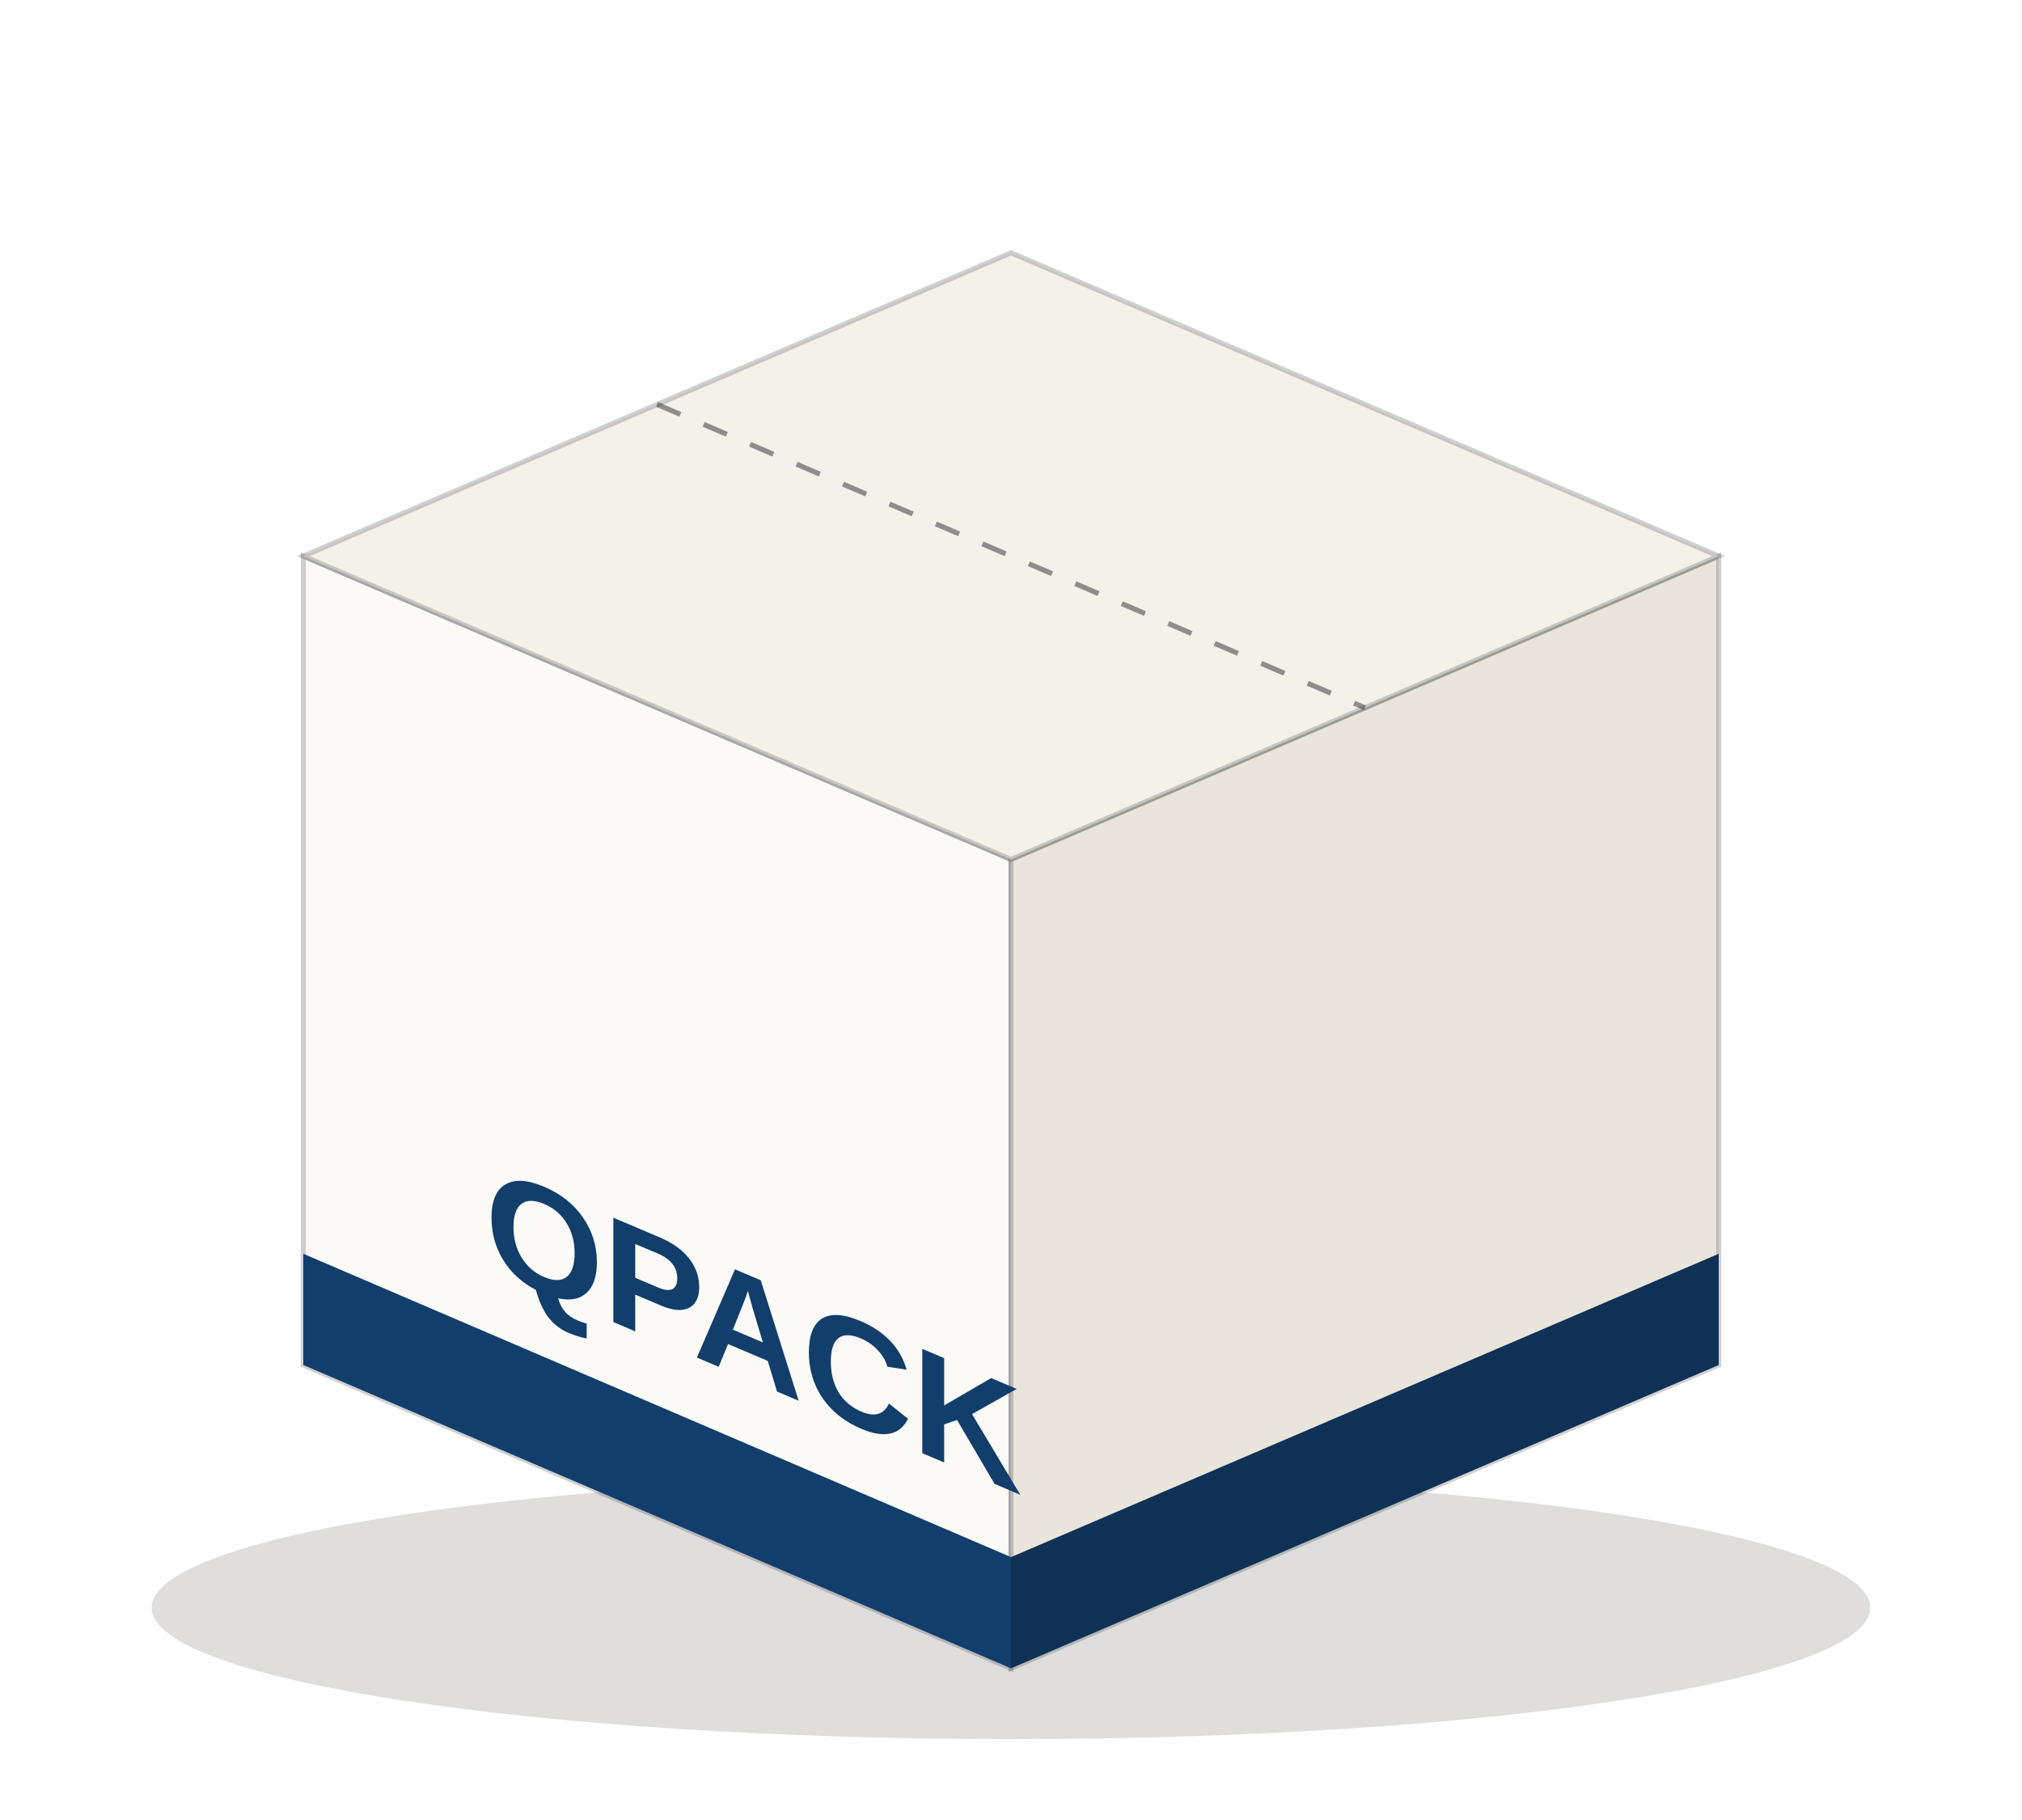
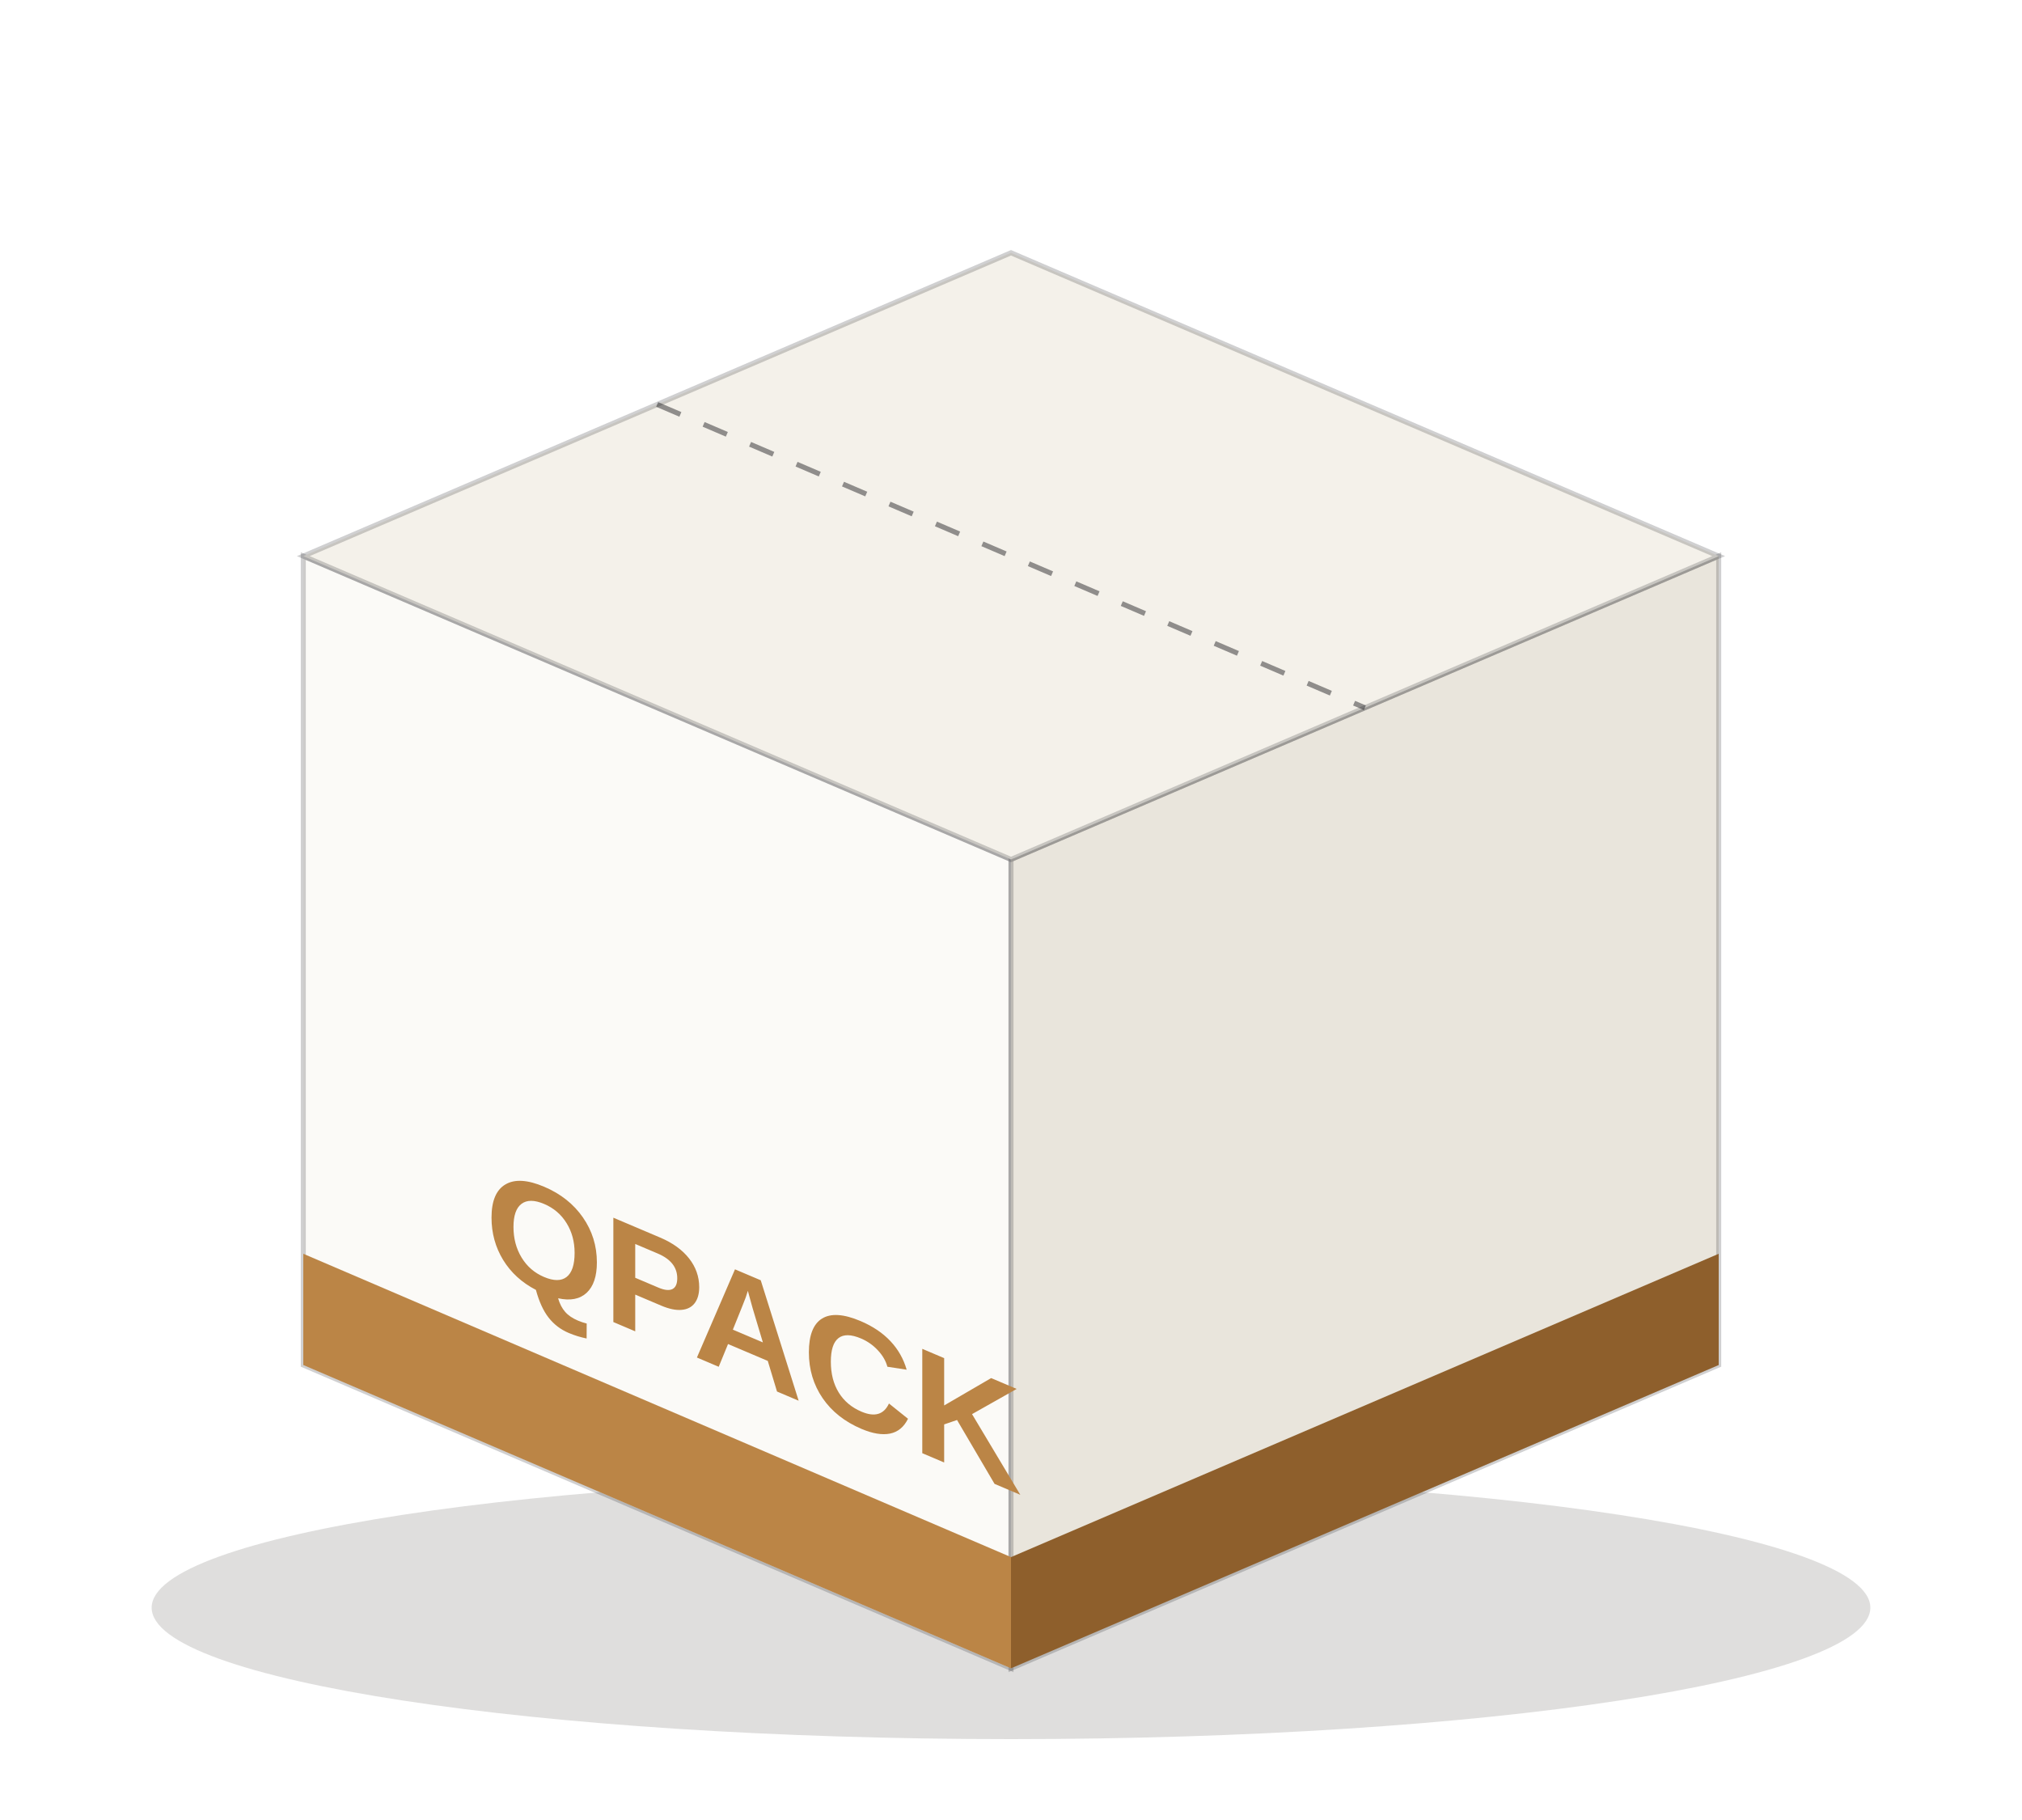
<svg xmlns="http://www.w3.org/2000/svg" viewBox="0 0 400 360">
  <ellipse cx="200" cy="318" rx="170" ry="26" fill="#14100a" opacity=".14" />
  <path d="M60 110 200 170v160L60 270z" fill="#FBFAF7" stroke="#141619" stroke-opacity=".2" />
  <path d="M200 170 340 110v160l-140 60z" fill="#E9E5DC" stroke="#141619" stroke-opacity=".2" />
  <path d="M60 110 200 50l140 60-140 60z" fill="#F4F1EA" stroke="#141619" stroke-opacity=".2" />
  <path d="M130 80l140 60M200 50v0" stroke="#141619" stroke-opacity=".45" stroke-dasharray="5 5" />
-   <path d="M60 248 200 308v22L60 270z" fill="#123E6B" />
-   <path d="M200 308l140-60v22l-140 60z" fill="#0e3155" />
-   <text x="96" y="210" font-family="Arial" font-weight="700" font-size="30" fill="#123E6B" transform="skewY(23)">QPACK</text>
+   <path d="M60 248 200 308v22L60 270z" fill="#BB8546" />
+   <path d="M200 308l140-60v22l-140 60z" fill="#8E5F2C" />
+   <text x="96" y="210" font-family="Arial" font-weight="700" font-size="30" fill="#BB8546" transform="skewY(23)">QPACK</text>
</svg>
